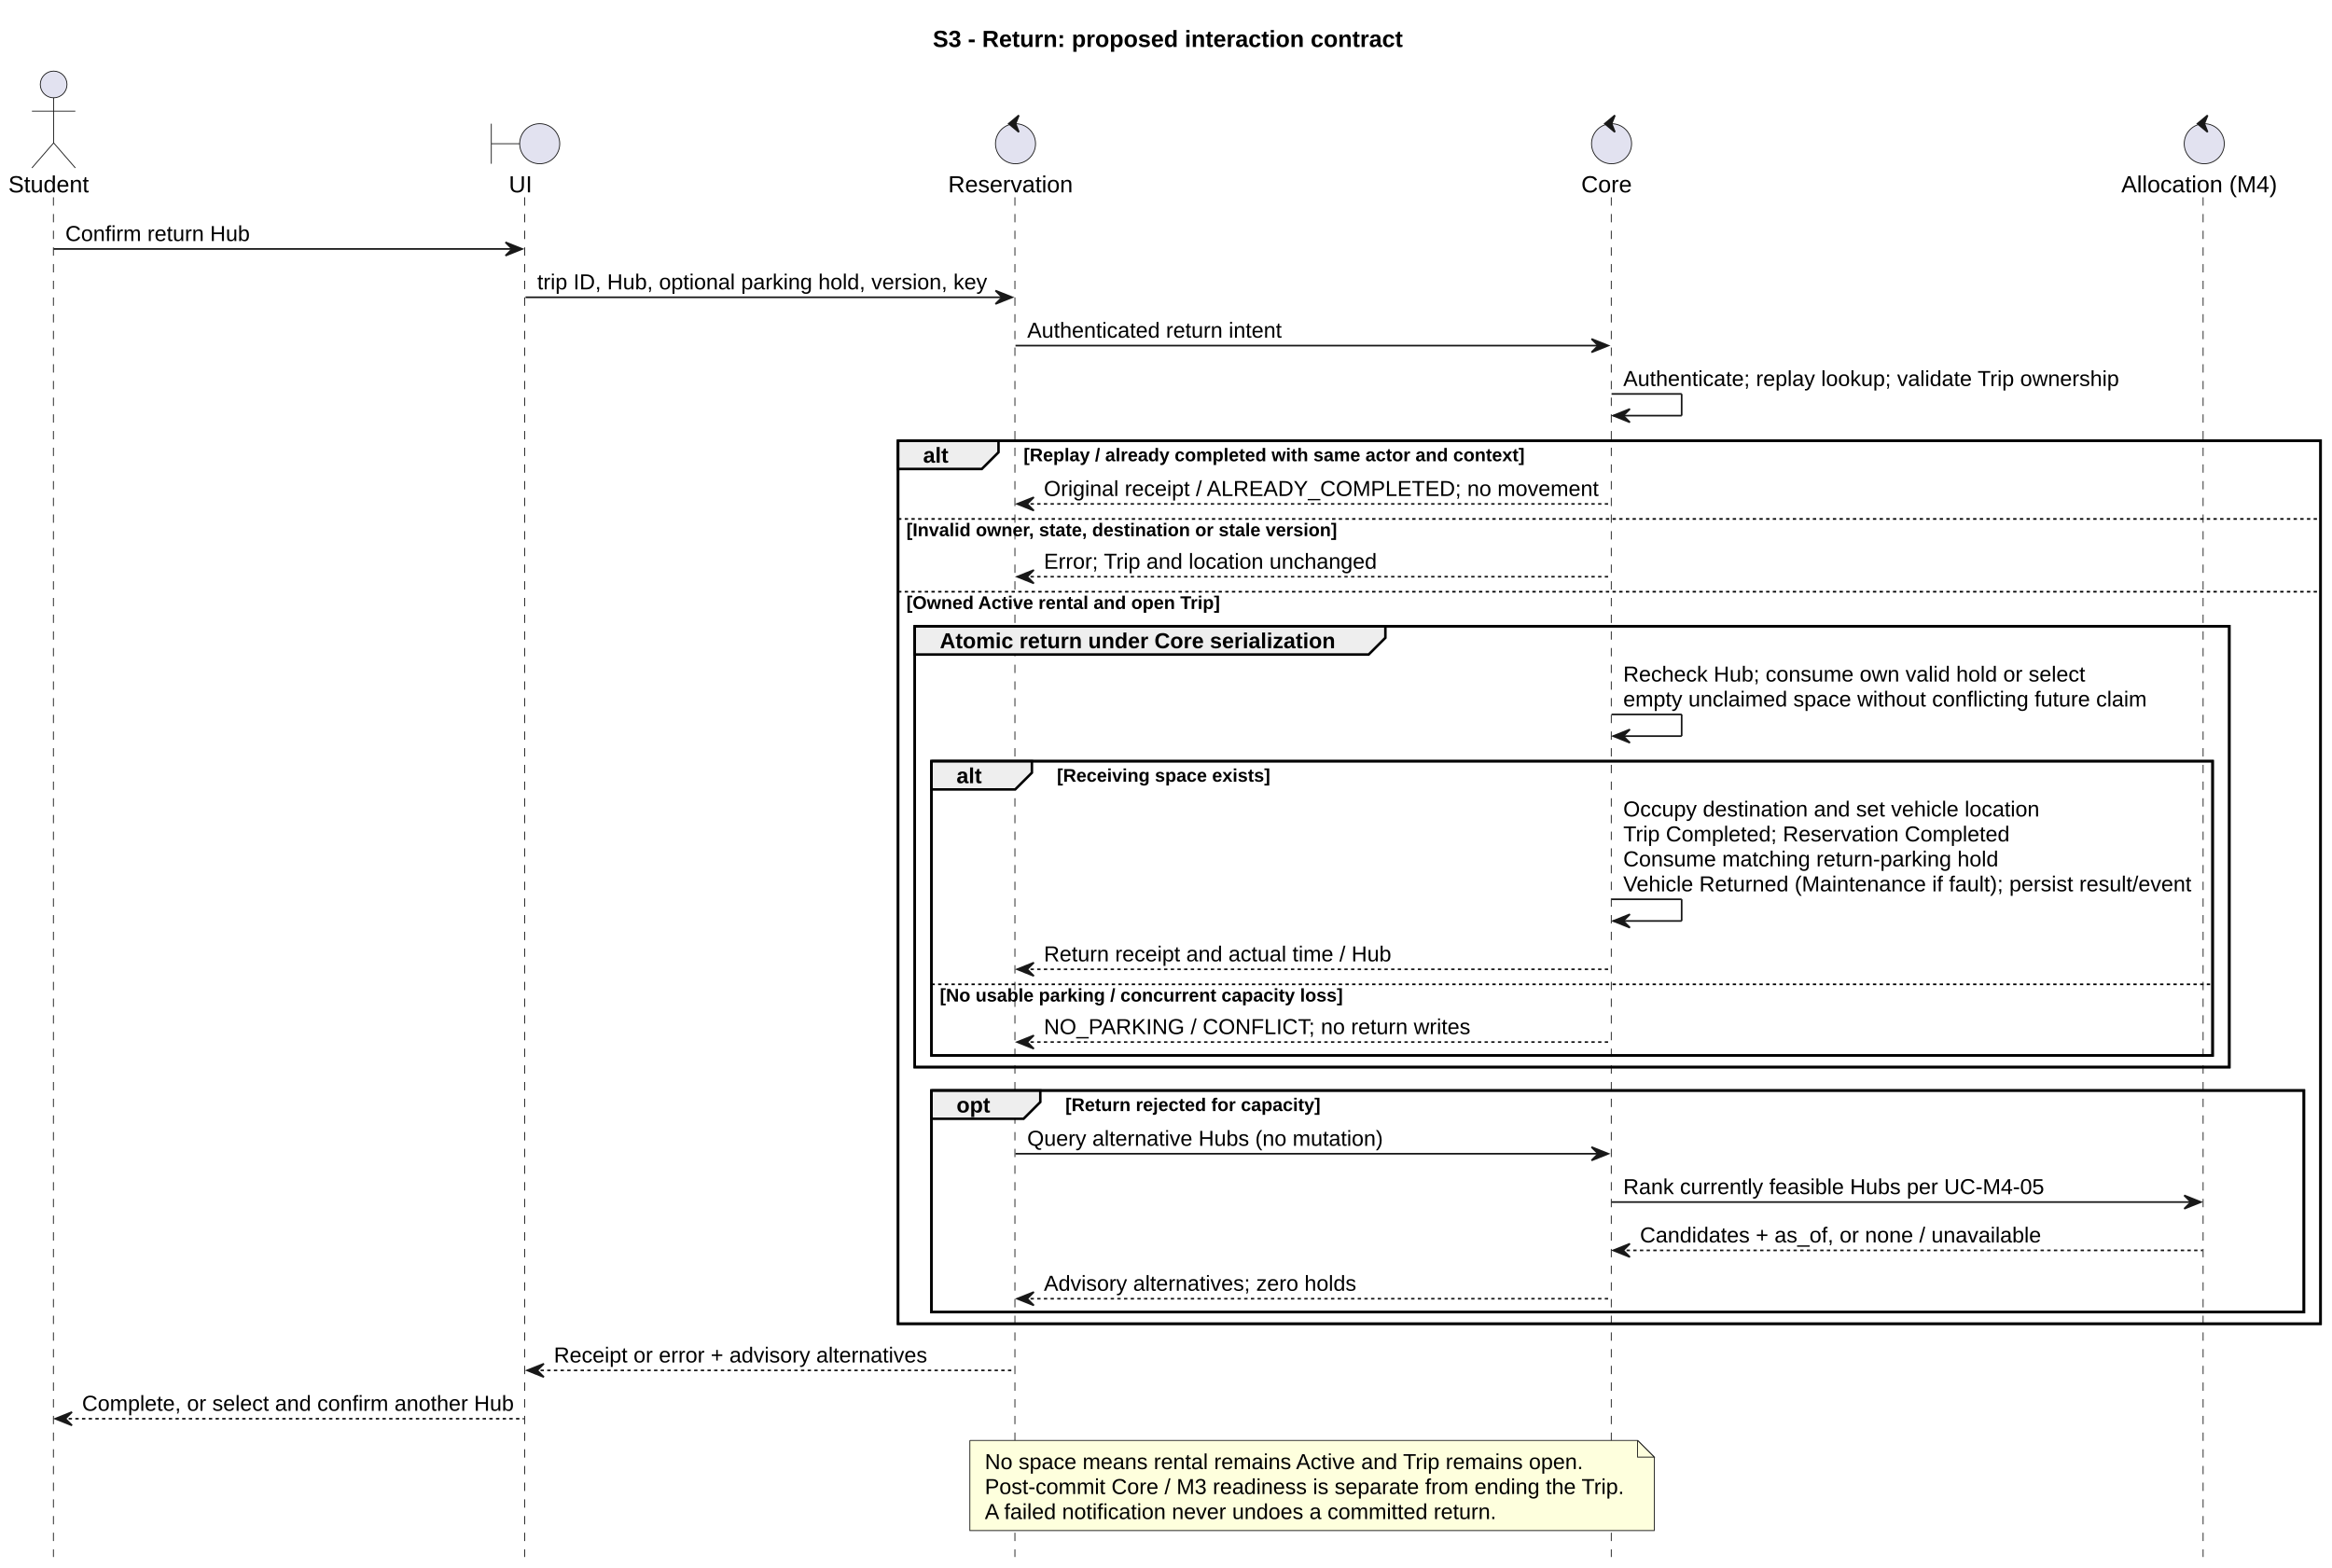
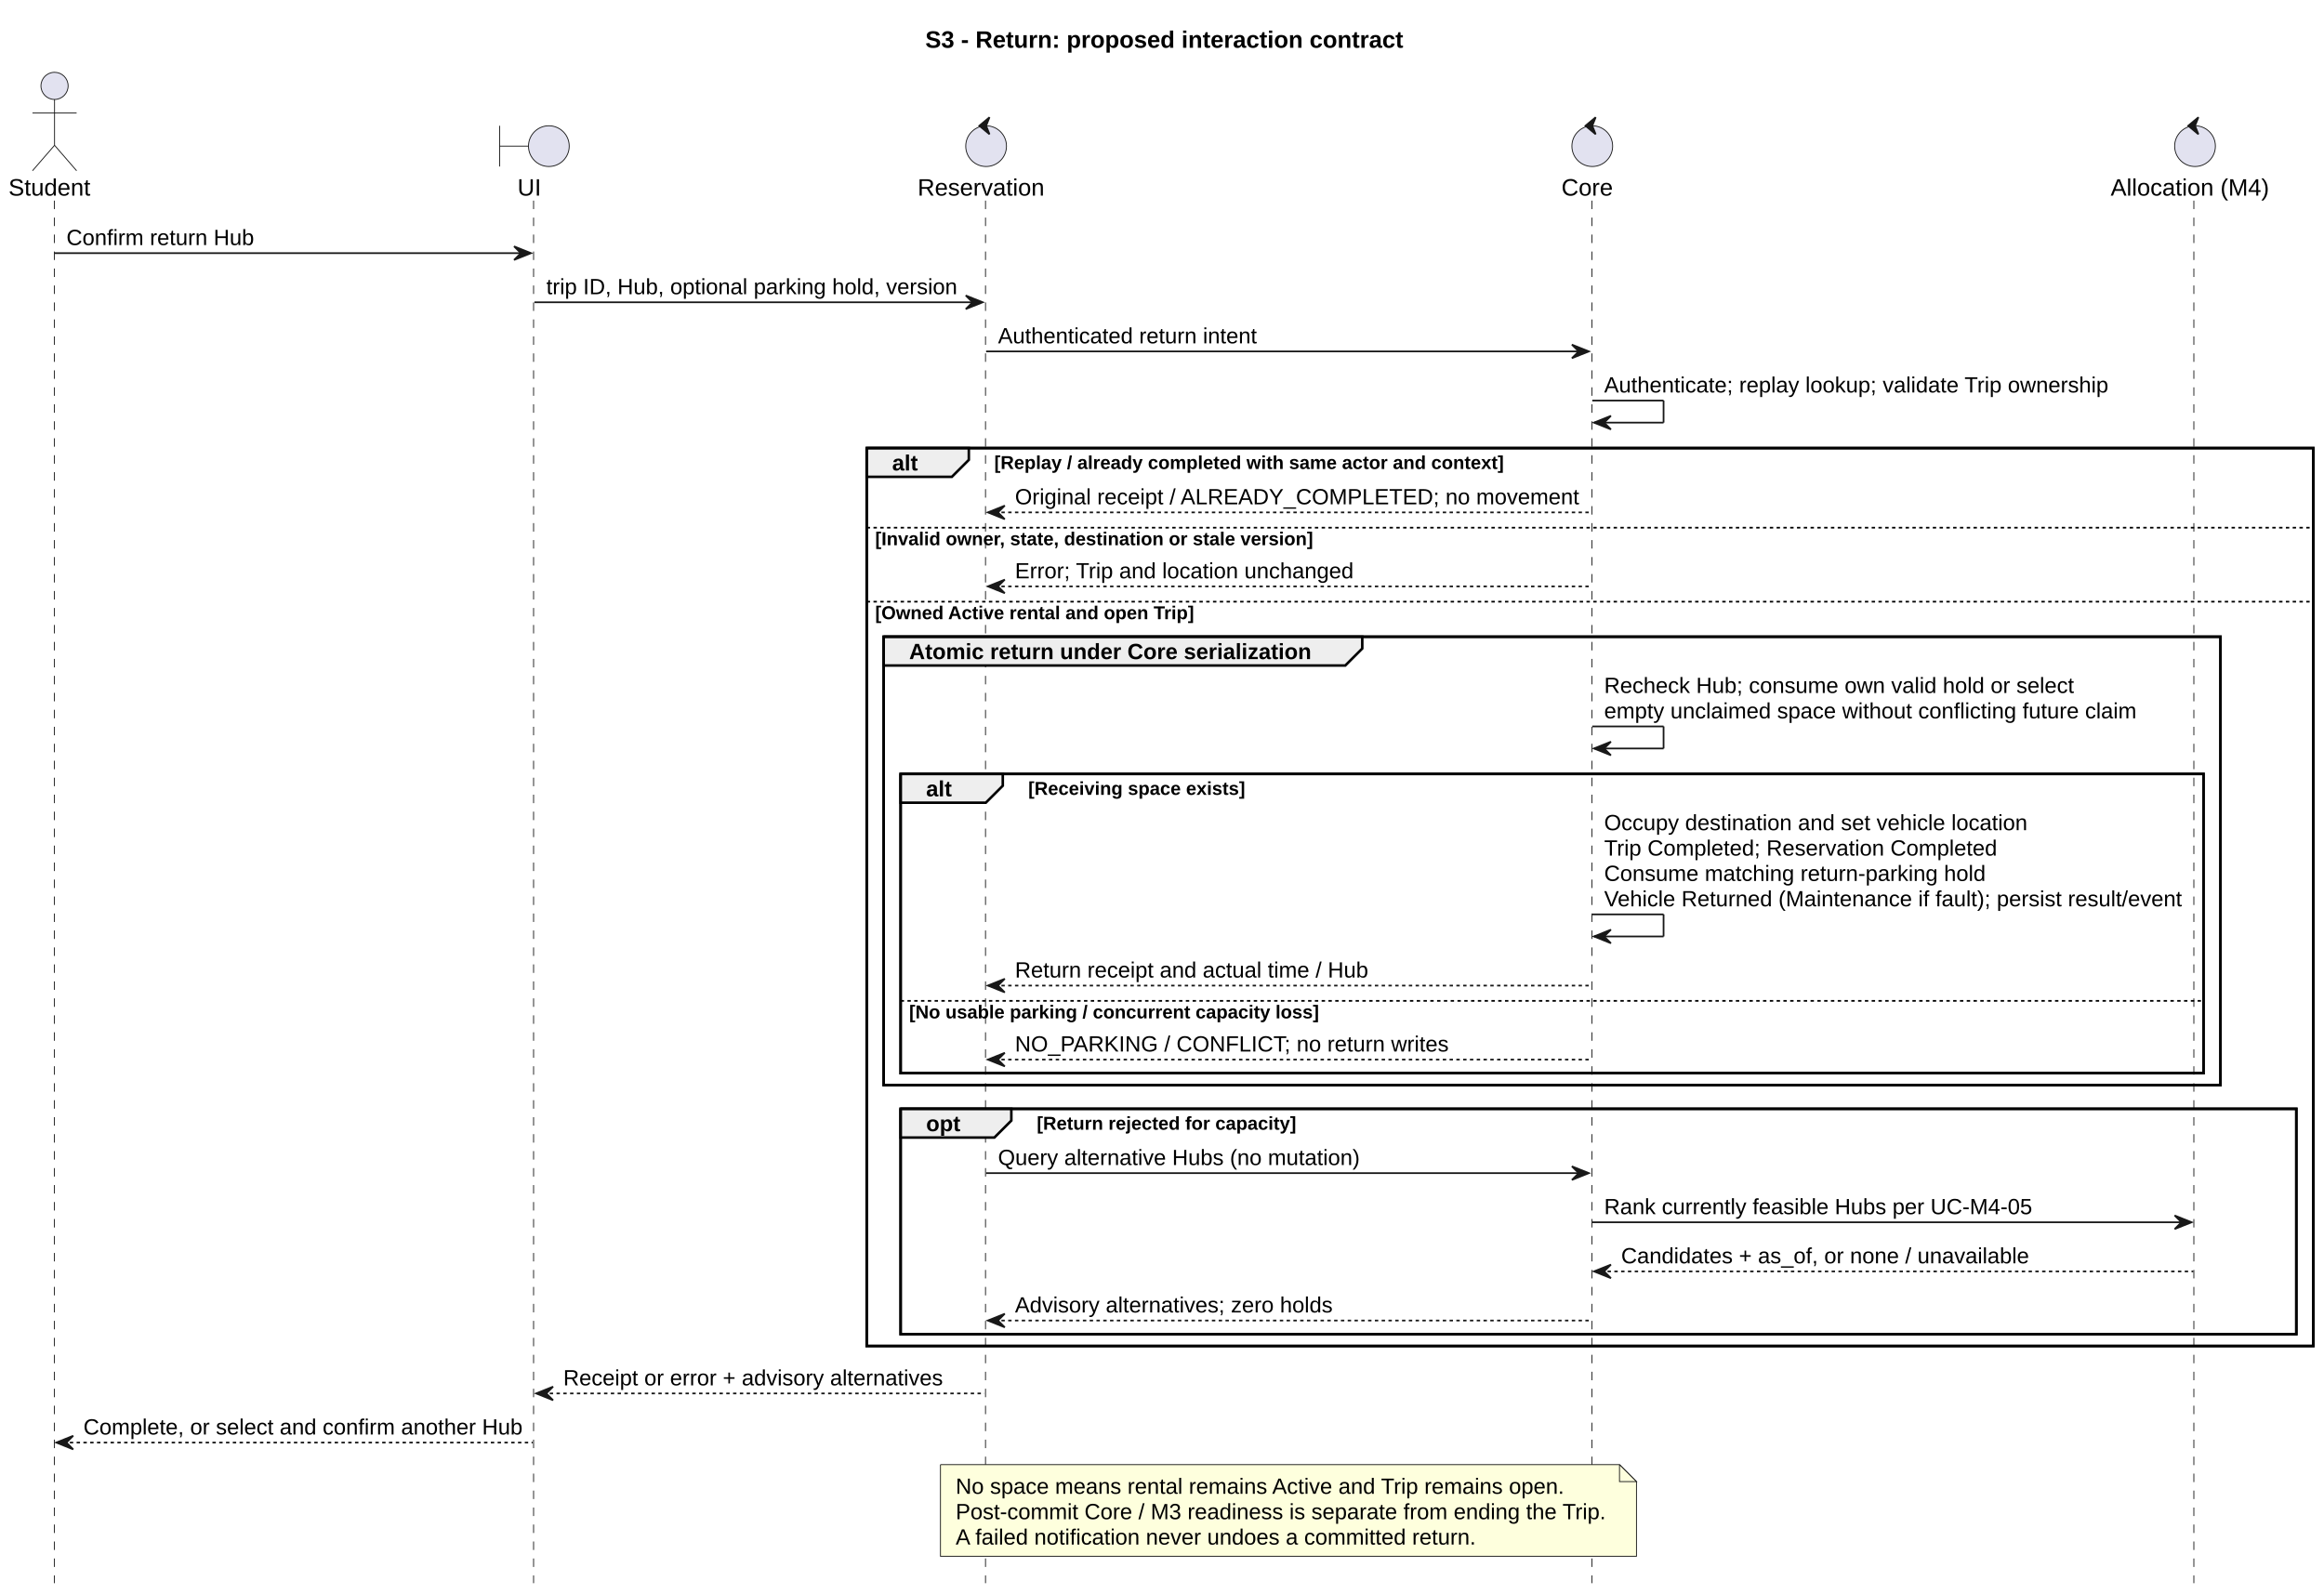
- <svg xmlns="http://www.w3.org/2000/svg" contentStyleType="text/css" data-diagram-type="SEQUENCE" height="939px" preserveAspectRatio="none" style="width:1397px;height:939px;background:#FFFFFF;" version="1.1" viewBox="0 0 1397 939" width="1397px" zoomAndPan="magnify">
+ <svg xmlns="http://www.w3.org/2000/svg" contentStyleType="text/css" data-diagram-type="SEQUENCE" height="939px" preserveAspectRatio="none" style="width:1369px;height:939px;background:#FFFFFF;" version="1.1" viewBox="0 0 1369 939" width="1369px" zoomAndPan="magnify">
  <defs />
  <g>
-     <text fill="#000000" font-family="Arial" font-size="14" font-weight="bold" lengthAdjust="spacing" textLength="281.586" x="558.784" y="28.132">S3 - Return: proposed interaction contract</text>
-     <rect fill="none" height="529.024" style="stroke:#000000;stroke-width:1.5;" width="852.162" x="537.993" y="263.992" />
-     <rect fill="none" height="264.136" style="stroke:#000000;stroke-width:1.5;" width="787.479" x="547.993" y="375.136" />
-     <rect fill="none" height="176.29" style="stroke:#000000;stroke-width:1.5;" width="767.479" x="557.993" y="455.982" />
-     <rect fill="none" height="132.744" style="stroke:#000000;stroke-width:1.5;" width="822.162" x="557.993" y="653.273" />
+     <text fill="#000000" font-family="Arial" font-size="14" font-weight="bold" lengthAdjust="spacing" textLength="281.586" x="545.058" y="28.132">S3 - Return: proposed interaction contract</text>
+     <rect fill="none" height="529.024" style="stroke:#000000;stroke-width:1.5;" width="852.162" x="510.54" y="263.992" />
+     <rect fill="none" height="264.136" style="stroke:#000000;stroke-width:1.5;" width="787.479" x="520.54" y="375.136" />
+     <rect fill="none" height="176.29" style="stroke:#000000;stroke-width:1.5;" width="767.479" x="530.54" y="455.982" />
+     <rect fill="none" height="132.744" style="stroke:#000000;stroke-width:1.5;" width="822.162" x="530.54" y="653.273" />
    <g class="participant-lifeline" data-entity-uid="part1" data-qualified-name="Student" id="part1-lifeline">
      <g>
        <rect fill="#000000" fill-opacity="0" height="814.562" width="8" x="28.131" y="118.197" />
        <line style="stroke:#181818;stroke-width:0.5;stroke-dasharray:5,5;" x1="32" x2="32" y1="118.197" y2="932.76" />
      </g>
    </g>
    <g class="participant-lifeline" data-entity-uid="part2" data-qualified-name="UI" id="part2-lifeline">
      <g>
        <rect fill="#000000" fill-opacity="0" height="814.562" width="8" x="310.817" y="118.197" />
        <line style="stroke:#181818;stroke-width:0.5;stroke-dasharray:5,5;" x1="314.317" x2="314.317" y1="118.197" y2="932.76" />
      </g>
    </g>
    <g class="participant-lifeline" data-entity-uid="part3" data-qualified-name="Reservation" id="part3-lifeline">
      <g>
-         <rect fill="#000000" fill-opacity="0" height="814.562" width="8" x="604.345" y="118.197" />
-         <line style="stroke:#181818;stroke-width:0.5;stroke-dasharray:5,5;" x1="607.993" x2="607.993" y1="118.197" y2="932.76" />
+         <rect fill="#000000" fill-opacity="0" height="814.562" width="8" x="576.891" y="118.197" />
+         <line style="stroke:#181818;stroke-width:0.5;stroke-dasharray:5,5;" x1="580.54" x2="580.54" y1="118.197" y2="932.76" />
      </g>
    </g>
    <g class="participant-lifeline" data-entity-uid="part4" data-qualified-name="Core" id="part4-lifeline">
      <g>
-         <rect fill="#000000" fill-opacity="0" height="814.562" width="8" x="961.413" y="118.197" />
-         <line style="stroke:#181818;stroke-width:0.5;stroke-dasharray:5,5;" x1="965.24" x2="965.24" y1="118.197" y2="932.76" />
+         <rect fill="#000000" fill-opacity="0" height="814.562" width="8" x="933.959" y="118.197" />
+         <line style="stroke:#181818;stroke-width:0.5;stroke-dasharray:5,5;" x1="937.787" x2="937.787" y1="118.197" y2="932.76" />
      </g>
    </g>
    <g class="participant-lifeline" data-entity-uid="part5" data-qualified-name="Allocation" id="part5-lifeline">
      <g>
-         <rect fill="#000000" fill-opacity="0" height="814.562" width="8" x="1316.472" y="118.197" />
-         <line style="stroke:#181818;stroke-width:0.5;stroke-dasharray:5,5;" x1="1319.79" x2="1319.79" y1="118.197" y2="932.76" />
+         <rect fill="#000000" fill-opacity="0" height="814.562" width="8" x="1289.019" y="118.197" />
+         <line style="stroke:#181818;stroke-width:0.5;stroke-dasharray:5,5;" x1="1292.336" x2="1292.336" y1="118.197" y2="932.76" />
      </g>
    </g>
    <g class="participant participant-head" data-entity-uid="part1" data-qualified-name="Student" id="part1-head">
      <text fill="#000000" font-family="Arial" font-size="14" lengthAdjust="spacing" textLength="48.262" x="5" y="115.231">Student</text>
      <ellipse cx="32.131" cy="50.599" fill="#E2E2F0" rx="8" ry="8" style="stroke:#181818;stroke-width:0.5;" />
      <path d="M32.131,58.599 L32.131,85.599 M19.131,66.599 L45.131,66.599 M32.131,85.599 L19.131,100.599 M32.131,85.599 L45.131,100.599" fill="none" style="stroke:#181818;stroke-width:0.5;" />
    </g>
    <g class="participant participant-head" data-entity-uid="part2" data-qualified-name="UI" id="part2-head">
      <text fill="#000000" font-family="Arial" font-size="14" lengthAdjust="spacing" textLength="14" x="304.817" y="115.231">UI</text>
      <path d="M294.317,74.099 L294.317,98.099 M294.317,86.099 L311.317,86.099" fill="none" style="stroke:#181818;stroke-width:0.5;" />
      <ellipse cx="323.317" cy="86.099" fill="#E2E2F0" rx="12" ry="12" style="stroke:#181818;stroke-width:0.5;" />
    </g>
    <g class="participant participant-head" data-entity-uid="part3" data-qualified-name="Reservation" id="part3-head">
-       <text fill="#000000" font-family="Arial" font-size="14" lengthAdjust="spacing" textLength="74.703" x="567.993" y="115.231">Reservation</text>
-       <ellipse cx="608.345" cy="86.099" fill="#E2E2F0" rx="12" ry="12" style="stroke:#181818;stroke-width:0.5;" />
-       <polygon fill="#181818" points="604.345,74.099,610.345,69.099,608.345,74.099,610.345,79.099,604.345,74.099" style="stroke:#181818;stroke-width:1;" />
+       <text fill="#000000" font-family="Arial" font-size="14" lengthAdjust="spacing" textLength="74.703" x="540.54" y="115.231">Reservation</text>
+       <ellipse cx="580.891" cy="86.099" fill="#E2E2F0" rx="12" ry="12" style="stroke:#181818;stroke-width:0.5;" />
+       <polygon fill="#181818" points="576.891,74.099,582.891,69.099,580.891,74.099,582.891,79.099,576.891,74.099" style="stroke:#181818;stroke-width:1;" />
    </g>
    <g class="participant participant-head" data-entity-uid="part4" data-qualified-name="Core" id="part4-head">
-       <text fill="#000000" font-family="Arial" font-size="14" lengthAdjust="spacing" textLength="30.345" x="947.24" y="115.231">Core</text>
-       <ellipse cx="965.413" cy="86.099" fill="#E2E2F0" rx="12" ry="12" style="stroke:#181818;stroke-width:0.5;" />
-       <polygon fill="#181818" points="961.413,74.099,967.413,69.099,965.413,74.099,967.413,79.099,961.413,74.099" style="stroke:#181818;stroke-width:1;" />
+       <text fill="#000000" font-family="Arial" font-size="14" lengthAdjust="spacing" textLength="30.345" x="919.787" y="115.231">Core</text>
+       <ellipse cx="937.959" cy="86.099" fill="#E2E2F0" rx="12" ry="12" style="stroke:#181818;stroke-width:0.5;" />
+       <polygon fill="#181818" points="933.959,74.099,939.959,69.099,937.959,74.099,939.959,79.099,933.959,74.099" style="stroke:#181818;stroke-width:1;" />
    </g>
    <g class="participant participant-head" data-entity-uid="part5" data-qualified-name="Allocation" id="part5-head">
-       <text fill="#000000" font-family="Arial" font-size="14" lengthAdjust="spacing" textLength="93.365" x="1270.79" y="115.231">Allocation (M4)</text>
-       <ellipse cx="1320.472" cy="86.099" fill="#E2E2F0" rx="12" ry="12" style="stroke:#181818;stroke-width:0.5;" />
-       <polygon fill="#181818" points="1316.472,74.099,1322.472,69.099,1320.472,74.099,1322.472,79.099,1316.472,74.099" style="stroke:#181818;stroke-width:1;" />
+       <text fill="#000000" font-family="Arial" font-size="14" lengthAdjust="spacing" textLength="93.365" x="1243.336" y="115.231">Allocation (M4)</text>
+       <ellipse cx="1293.019" cy="86.099" fill="#E2E2F0" rx="12" ry="12" style="stroke:#181818;stroke-width:0.5;" />
+       <polygon fill="#181818" points="1289.019,74.099,1295.019,69.099,1293.019,74.099,1295.019,79.099,1289.019,74.099" style="stroke:#181818;stroke-width:1;" />
    </g>
    <g class="message" data-entity-1="part1" data-entity-2="part2" id="msg1">
      <polygon fill="#181818" points="302.817,145.146,312.817,149.146,302.817,153.146,306.817,149.146" style="stroke:#181818;stroke-width:1;" />
      <line style="stroke:#181818;stroke-width:1;" x1="32.131" x2="308.817" y1="149.146" y2="149.146" />
      <text fill="#000000" font-family="Arial" font-size="13" lengthAdjust="spacing" textLength="110.538" x="39.131" y="144.391">Confirm return Hub</text>
    </g>
    <g class="message" data-entity-1="part2" data-entity-2="part3" id="msg2">
-       <polygon fill="#181818" points="596.345,174.095,606.345,178.095,596.345,182.095,600.345,178.095" style="stroke:#181818;stroke-width:1;" />
-       <line style="stroke:#181818;stroke-width:1;" x1="314.817" x2="602.345" y1="178.095" y2="178.095" />
-       <text fill="#000000" font-family="Arial" font-size="13" lengthAdjust="spacing" textLength="269.528" x="321.817" y="173.34">trip ID, Hub, optional parking hold, version, key</text>
+       <polygon fill="#181818" points="568.891,174.095,578.891,178.095,568.891,182.095,572.891,178.095" style="stroke:#181818;stroke-width:1;" />
+       <line style="stroke:#181818;stroke-width:1;" x1="314.817" x2="574.891" y1="178.095" y2="178.095" />
+       <text fill="#000000" font-family="Arial" font-size="13" lengthAdjust="spacing" textLength="242.074" x="321.817" y="173.34">trip ID, Hub, optional parking hold, version</text>
    </g>
    <g class="message" data-entity-1="part3" data-entity-2="part4" id="msg3">
-       <polygon fill="#181818" points="953.413,203.043,963.413,207.043,953.413,211.043,957.413,207.043" style="stroke:#181818;stroke-width:1;" />
-       <line style="stroke:#181818;stroke-width:1;" x1="608.345" x2="959.413" y1="207.043" y2="207.043" />
-       <text fill="#000000" font-family="Arial" font-size="13" lengthAdjust="spacing" textLength="152.49" x="615.345" y="202.289">Authenticated return intent</text>
+       <polygon fill="#181818" points="925.959,203.043,935.959,207.043,925.959,211.043,929.959,207.043" style="stroke:#181818;stroke-width:1;" />
+       <line style="stroke:#181818;stroke-width:1;" x1="580.891" x2="931.959" y1="207.043" y2="207.043" />
+       <text fill="#000000" font-family="Arial" font-size="13" lengthAdjust="spacing" textLength="152.49" x="587.891" y="202.289">Authenticated return intent</text>
    </g>
    <g class="message" data-entity-1="part4" data-entity-2="part4" id="msg4">
-       <line style="stroke:#181818;stroke-width:1;" x1="965.413" x2="1007.413" y1="235.992" y2="235.992" />
-       <line style="stroke:#181818;stroke-width:1;" x1="1007.413" x2="1007.413" y1="235.992" y2="248.992" />
-       <line style="stroke:#181818;stroke-width:1;" x1="966.413" x2="1007.413" y1="248.992" y2="248.992" />
-       <polygon fill="#181818" points="976.413,244.992,966.413,248.992,976.413,252.992,972.413,248.992" style="stroke:#181818;stroke-width:1;" />
-       <text fill="#000000" font-family="Arial" font-size="13" lengthAdjust="spacing" textLength="297.724" x="972.413" y="231.237">Authenticate; replay lookup; validate Trip ownership</text>
+       <line style="stroke:#181818;stroke-width:1;" x1="937.959" x2="979.959" y1="235.992" y2="235.992" />
+       <line style="stroke:#181818;stroke-width:1;" x1="979.959" x2="979.959" y1="235.992" y2="248.992" />
+       <line style="stroke:#181818;stroke-width:1;" x1="938.959" x2="979.959" y1="248.992" y2="248.992" />
+       <polygon fill="#181818" points="948.959,244.992,938.959,248.992,948.959,252.992,944.959,248.992" style="stroke:#181818;stroke-width:1;" />
+       <text fill="#000000" font-family="Arial" font-size="13" lengthAdjust="spacing" textLength="297.724" x="944.959" y="231.237">Authenticate; replay lookup; validate Trip ownership</text>
    </g>
-     <path d="M537.993,263.992 L598.164,263.992 L598.164,270.941 L588.164,280.941 L537.993,280.941 L537.993,263.992" fill="#EEEEEE" style="stroke:#000000;stroke-width:1.5;" />
-     <rect fill="none" height="529.024" style="stroke:#000000;stroke-width:1.5;" width="852.162" x="537.993" y="263.992" />
-     <text fill="#000000" font-family="Arial" font-size="13" font-weight="bold" lengthAdjust="spacing" textLength="15.171" x="552.993" y="277.186">alt</text>
-     <text fill="#000000" font-family="Arial" font-size="11" font-weight="bold" lengthAdjust="spacing" textLength="300.142" x="613.164" y="276.31">[Replay / already completed with same actor and context]</text>
+     <path d="M510.54,263.992 L570.71,263.992 L570.71,270.941 L560.71,280.941 L510.54,280.941 L510.54,263.992" fill="#EEEEEE" style="stroke:#000000;stroke-width:1.5;" />
+     <rect fill="none" height="529.024" style="stroke:#000000;stroke-width:1.5;" width="852.162" x="510.54" y="263.992" />
+     <text fill="#000000" font-family="Arial" font-size="13" font-weight="bold" lengthAdjust="spacing" textLength="15.171" x="525.54" y="277.186">alt</text>
+     <text fill="#000000" font-family="Arial" font-size="11" font-weight="bold" lengthAdjust="spacing" textLength="300.142" x="585.71" y="276.31">[Replay / already completed with same actor and context]</text>
    <g class="message" data-entity-1="part4" data-entity-2="part3" id="msg5">
-       <polygon fill="#181818" points="619.345,297.89,609.345,301.89,619.345,305.89,615.345,301.89" style="stroke:#181818;stroke-width:1;" />
-       <line style="stroke:#181818;stroke-width:1;stroke-dasharray:2,2;" x1="613.345" x2="964.413" y1="301.89" y2="301.89" />
-       <text fill="#000000" font-family="Arial" font-size="13" lengthAdjust="spacing" textLength="333.068" x="625.345" y="297.135">Original receipt / ALREADY_COMPLETED; no movement</text>
+       <polygon fill="#181818" points="591.891,297.89,581.891,301.89,591.891,305.89,587.891,301.89" style="stroke:#181818;stroke-width:1;" />
+       <line style="stroke:#181818;stroke-width:1;stroke-dasharray:2,2;" x1="585.891" x2="936.959" y1="301.89" y2="301.89" />
+       <text fill="#000000" font-family="Arial" font-size="13" lengthAdjust="spacing" textLength="333.068" x="597.891" y="297.135">Original receipt / ALREADY_COMPLETED; no movement</text>
    </g>
-     <line style="stroke:#000000;stroke-width:1;stroke-dasharray:2,2;" x1="537.993" x2="1390.155" y1="310.89" y2="310.89" />
-     <text fill="#000000" font-family="Arial" font-size="11" font-weight="bold" lengthAdjust="spacing" textLength="258.559" x="542.993" y="321.207">[Invalid owner, state, destination or stale version]</text>
+     <line style="stroke:#000000;stroke-width:1;stroke-dasharray:2,2;" x1="510.54" x2="1362.701" y1="310.89" y2="310.89" />
+     <text fill="#000000" font-family="Arial" font-size="11" font-weight="bold" lengthAdjust="spacing" textLength="258.559" x="515.54" y="321.207">[Invalid owner, state, destination or stale version]</text>
    <g class="message" data-entity-1="part4" data-entity-2="part3" id="msg6">
-       <polygon fill="#181818" points="619.345,341.487,609.345,345.487,619.345,349.487,615.345,345.487" style="stroke:#181818;stroke-width:1;" />
-       <line style="stroke:#181818;stroke-width:1;stroke-dasharray:2,2;" x1="613.345" x2="964.413" y1="345.487" y2="345.487" />
-       <text fill="#000000" font-family="Arial" font-size="13" lengthAdjust="spacing" textLength="200.173" x="625.345" y="340.732">Error; Trip and location unchanged</text>
+       <polygon fill="#181818" points="591.891,341.487,581.891,345.487,591.891,349.487,587.891,345.487" style="stroke:#181818;stroke-width:1;" />
+       <line style="stroke:#181818;stroke-width:1;stroke-dasharray:2,2;" x1="585.891" x2="936.959" y1="345.487" y2="345.487" />
+       <text fill="#000000" font-family="Arial" font-size="13" lengthAdjust="spacing" textLength="200.173" x="597.891" y="340.732">Error; Trip and location unchanged</text>
    </g>
-     <line style="stroke:#000000;stroke-width:1;stroke-dasharray:2,2;" x1="537.993" x2="1390.155" y1="354.487" y2="354.487" />
-     <text fill="#000000" font-family="Arial" font-size="11" font-weight="bold" lengthAdjust="spacing" textLength="188.853" x="542.993" y="364.805">[Owned Active rental and open Trip]</text>
-     <path d="M547.993,375.136 L829.926,375.136 L829.926,382.085 L819.926,392.085 L547.993,392.085 L547.993,375.136" fill="#EEEEEE" style="stroke:#000000;stroke-width:1.5;" />
-     <rect fill="none" height="264.136" style="stroke:#000000;stroke-width:1.5;" width="787.479" x="547.993" y="375.136" />
-     <text fill="#000000" font-family="Arial" font-size="13" font-weight="bold" lengthAdjust="spacing" textLength="236.933" x="562.993" y="388.33">Atomic return under Core serialization</text>
+     <line style="stroke:#000000;stroke-width:1;stroke-dasharray:2,2;" x1="510.54" x2="1362.701" y1="354.487" y2="354.487" />
+     <text fill="#000000" font-family="Arial" font-size="11" font-weight="bold" lengthAdjust="spacing" textLength="188.853" x="515.54" y="364.805">[Owned Active rental and open Trip]</text>
+     <path d="M520.54,375.136 L802.472,375.136 L802.472,382.085 L792.472,392.085 L520.54,392.085 L520.54,375.136" fill="#EEEEEE" style="stroke:#000000;stroke-width:1.5;" />
+     <rect fill="none" height="264.136" style="stroke:#000000;stroke-width:1.5;" width="787.479" x="520.54" y="375.136" />
+     <text fill="#000000" font-family="Arial" font-size="13" font-weight="bold" lengthAdjust="spacing" textLength="236.933" x="535.54" y="388.33">Atomic return under Core serialization</text>
    <g class="message" data-entity-1="part4" data-entity-2="part4" id="msg7">
-       <line style="stroke:#181818;stroke-width:1;" x1="965.413" x2="1007.413" y1="427.982" y2="427.982" />
-       <line style="stroke:#181818;stroke-width:1;" x1="1007.413" x2="1007.413" y1="427.982" y2="440.982" />
-       <line style="stroke:#181818;stroke-width:1;" x1="966.413" x2="1007.413" y1="440.982" y2="440.982" />
-       <polygon fill="#181818" points="976.413,436.982,966.413,440.982,976.413,444.982,972.413,440.982" style="stroke:#181818;stroke-width:1;" />
-       <text fill="#000000" font-family="Arial" font-size="13" lengthAdjust="spacing" textLength="276.752" x="972.413" y="408.279">Recheck Hub; consume own valid hold or select</text>
-       <text fill="#000000" font-family="Arial" font-size="13" lengthAdjust="spacing" textLength="313.593" x="972.413" y="423.228">empty unclaimed space without conflicting future claim</text>
+       <line style="stroke:#181818;stroke-width:1;" x1="937.959" x2="979.959" y1="427.982" y2="427.982" />
+       <line style="stroke:#181818;stroke-width:1;" x1="979.959" x2="979.959" y1="427.982" y2="440.982" />
+       <line style="stroke:#181818;stroke-width:1;" x1="938.959" x2="979.959" y1="440.982" y2="440.982" />
+       <polygon fill="#181818" points="948.959,436.982,938.959,440.982,948.959,444.982,944.959,440.982" style="stroke:#181818;stroke-width:1;" />
+       <text fill="#000000" font-family="Arial" font-size="13" lengthAdjust="spacing" textLength="276.752" x="944.959" y="408.279">Recheck Hub; consume own valid hold or select</text>
+       <text fill="#000000" font-family="Arial" font-size="13" lengthAdjust="spacing" textLength="313.593" x="944.959" y="423.228">empty unclaimed space without conflicting future claim</text>
    </g>
-     <path d="M557.993,455.982 L618.164,455.982 L618.164,462.931 L608.164,472.931 L557.993,472.931 L557.993,455.982" fill="#EEEEEE" style="stroke:#000000;stroke-width:1.5;" />
-     <rect fill="none" height="176.29" style="stroke:#000000;stroke-width:1.5;" width="767.479" x="557.993" y="455.982" />
-     <text fill="#000000" font-family="Arial" font-size="13" font-weight="bold" lengthAdjust="spacing" textLength="15.171" x="572.993" y="469.176">alt</text>
-     <text fill="#000000" font-family="Arial" font-size="11" font-weight="bold" lengthAdjust="spacing" textLength="127.784" x="633.164" y="468.3">[Receiving space exists]</text>
+     <path d="M530.54,455.982 L590.71,455.982 L590.71,462.931 L580.71,472.931 L530.54,472.931 L530.54,455.982" fill="#EEEEEE" style="stroke:#000000;stroke-width:1.5;" />
+     <rect fill="none" height="176.29" style="stroke:#000000;stroke-width:1.5;" width="767.479" x="530.54" y="455.982" />
+     <text fill="#000000" font-family="Arial" font-size="13" font-weight="bold" lengthAdjust="spacing" textLength="15.171" x="545.54" y="469.176">alt</text>
+     <text fill="#000000" font-family="Arial" font-size="11" font-weight="bold" lengthAdjust="spacing" textLength="127.784" x="605.71" y="468.3">[Receiving space exists]</text>
    <g class="message" data-entity-1="part4" data-entity-2="part4" id="msg8">
-       <line style="stroke:#181818;stroke-width:1;" x1="965.413" x2="1007.413" y1="538.726" y2="538.726" />
-       <line style="stroke:#181818;stroke-width:1;" x1="1007.413" x2="1007.413" y1="538.726" y2="551.726" />
-       <line style="stroke:#181818;stroke-width:1;" x1="966.413" x2="1007.413" y1="551.726" y2="551.726" />
-       <polygon fill="#181818" points="976.413,547.726,966.413,551.726,976.413,555.726,972.413,551.726" style="stroke:#181818;stroke-width:1;" />
-       <text fill="#000000" font-family="Arial" font-size="13" lengthAdjust="spacing" textLength="249.317" x="972.413" y="489.125">Occupy destination and set vehicle location</text>
-       <text fill="#000000" font-family="Arial" font-size="13" lengthAdjust="spacing" textLength="231.937" x="972.413" y="504.074">Trip Completed; Reservation Completed</text>
-       <text fill="#000000" font-family="Arial" font-size="13" lengthAdjust="spacing" textLength="224.726" x="972.413" y="519.023">Consume matching return-parking hold</text>
-       <text fill="#000000" font-family="Arial" font-size="13" lengthAdjust="spacing" textLength="341.06" x="972.413" y="533.971">Vehicle Returned (Maintenance if fault); persist result/event</text>
+       <line style="stroke:#181818;stroke-width:1;" x1="937.959" x2="979.959" y1="538.726" y2="538.726" />
+       <line style="stroke:#181818;stroke-width:1;" x1="979.959" x2="979.959" y1="538.726" y2="551.726" />
+       <line style="stroke:#181818;stroke-width:1;" x1="938.959" x2="979.959" y1="551.726" y2="551.726" />
+       <polygon fill="#181818" points="948.959,547.726,938.959,551.726,948.959,555.726,944.959,551.726" style="stroke:#181818;stroke-width:1;" />
+       <text fill="#000000" font-family="Arial" font-size="13" lengthAdjust="spacing" textLength="249.317" x="944.959" y="489.125">Occupy destination and set vehicle location</text>
+       <text fill="#000000" font-family="Arial" font-size="13" lengthAdjust="spacing" textLength="231.937" x="944.959" y="504.074">Trip Completed; Reservation Completed</text>
+       <text fill="#000000" font-family="Arial" font-size="13" lengthAdjust="spacing" textLength="224.726" x="944.959" y="519.023">Consume matching return-parking hold</text>
+       <text fill="#000000" font-family="Arial" font-size="13" lengthAdjust="spacing" textLength="341.06" x="944.959" y="533.971">Vehicle Returned (Maintenance if fault); persist result/event</text>
    </g>
    <g class="message" data-entity-1="part4" data-entity-2="part3" id="msg9">
-       <polygon fill="#181818" points="619.345,576.675,609.345,580.675,619.345,584.675,615.345,580.675" style="stroke:#181818;stroke-width:1;" />
-       <line style="stroke:#181818;stroke-width:1;stroke-dasharray:2,2;" x1="613.345" x2="964.413" y1="580.675" y2="580.675" />
-       <text fill="#000000" font-family="Arial" font-size="13" lengthAdjust="spacing" textLength="208.108" x="625.345" y="575.92">Return receipt and actual time / Hub</text>
+       <polygon fill="#181818" points="591.891,576.675,581.891,580.675,591.891,584.675,587.891,580.675" style="stroke:#181818;stroke-width:1;" />
+       <line style="stroke:#181818;stroke-width:1;stroke-dasharray:2,2;" x1="585.891" x2="936.959" y1="580.675" y2="580.675" />
+       <text fill="#000000" font-family="Arial" font-size="13" lengthAdjust="spacing" textLength="208.108" x="597.891" y="575.92">Return receipt and actual time / Hub</text>
    </g>
-     <line style="stroke:#000000;stroke-width:1;stroke-dasharray:2,2;" x1="557.993" x2="1325.472" y1="589.675" y2="589.675" />
-     <text fill="#000000" font-family="Arial" font-size="11" font-weight="bold" lengthAdjust="spacing" textLength="241.452" x="562.993" y="599.993">[No usable parking / concurrent capacity loss]</text>
+     <line style="stroke:#000000;stroke-width:1;stroke-dasharray:2,2;" x1="530.54" x2="1298.019" y1="589.675" y2="589.675" />
+     <text fill="#000000" font-family="Arial" font-size="11" font-weight="bold" lengthAdjust="spacing" textLength="241.452" x="535.54" y="599.993">[No usable parking / concurrent capacity loss]</text>
    <g class="message" data-entity-1="part4" data-entity-2="part3" id="msg10">
-       <polygon fill="#181818" points="619.345,620.273,609.345,624.273,619.345,628.273,615.345,624.273" style="stroke:#181818;stroke-width:1;" />
-       <line style="stroke:#181818;stroke-width:1;stroke-dasharray:2,2;" x1="613.345" x2="964.413" y1="624.273" y2="624.273" />
-       <text fill="#000000" font-family="Arial" font-size="13" lengthAdjust="spacing" textLength="257.893" x="625.345" y="619.518">NO_PARKING / CONFLICT; no return writes</text>
+       <polygon fill="#181818" points="591.891,620.273,581.891,624.273,591.891,628.273,587.891,624.273" style="stroke:#181818;stroke-width:1;" />
+       <line style="stroke:#181818;stroke-width:1;stroke-dasharray:2,2;" x1="585.891" x2="936.959" y1="624.273" y2="624.273" />
+       <text fill="#000000" font-family="Arial" font-size="13" lengthAdjust="spacing" textLength="257.893" x="597.891" y="619.518">NO_PARKING / CONFLICT; no return writes</text>
    </g>
-     <path d="M557.993,653.273 L623.204,653.273 L623.204,660.221 L613.204,670.221 L557.993,670.221 L557.993,653.273" fill="#EEEEEE" style="stroke:#000000;stroke-width:1.5;" />
-     <rect fill="none" height="132.744" style="stroke:#000000;stroke-width:1.5;" width="822.162" x="557.993" y="653.273" />
-     <text fill="#000000" font-family="Arial" font-size="13" font-weight="bold" lengthAdjust="spacing" textLength="20.211" x="572.993" y="666.466">opt</text>
-     <text fill="#000000" font-family="Arial" font-size="11" font-weight="bold" lengthAdjust="spacing" textLength="152.818" x="638.204" y="665.59">[Return rejected for capacity]</text>
+     <path d="M530.54,653.273 L595.75,653.273 L595.75,660.221 L585.75,670.221 L530.54,670.221 L530.54,653.273" fill="#EEEEEE" style="stroke:#000000;stroke-width:1.5;" />
+     <rect fill="none" height="132.744" style="stroke:#000000;stroke-width:1.5;" width="822.162" x="530.54" y="653.273" />
+     <text fill="#000000" font-family="Arial" font-size="13" font-weight="bold" lengthAdjust="spacing" textLength="20.211" x="545.54" y="666.466">opt</text>
+     <text fill="#000000" font-family="Arial" font-size="11" font-weight="bold" lengthAdjust="spacing" textLength="152.818" x="610.75" y="665.59">[Return rejected for capacity]</text>
    <g class="message" data-entity-1="part3" data-entity-2="part4" id="msg11">
-       <polygon fill="#181818" points="953.413,687.17,963.413,691.17,953.413,695.17,957.413,691.17" style="stroke:#181818;stroke-width:1;" />
-       <line style="stroke:#181818;stroke-width:1;" x1="608.345" x2="959.413" y1="691.17" y2="691.17" />
-       <text fill="#000000" font-family="Arial" font-size="13" lengthAdjust="spacing" textLength="213.154" x="615.345" y="686.415">Query alternative Hubs (no mutation)</text>
+       <polygon fill="#181818" points="925.959,687.17,935.959,691.17,925.959,695.17,929.959,691.17" style="stroke:#181818;stroke-width:1;" />
+       <line style="stroke:#181818;stroke-width:1;" x1="580.891" x2="931.959" y1="691.17" y2="691.17" />
+       <text fill="#000000" font-family="Arial" font-size="13" lengthAdjust="spacing" textLength="213.154" x="587.891" y="686.415">Query alternative Hubs (no mutation)</text>
    </g>
    <g class="message" data-entity-1="part4" data-entity-2="part5" id="msg12">
-       <polygon fill="#181818" points="1308.472,716.119,1318.472,720.119,1308.472,724.119,1312.472,720.119" style="stroke:#181818;stroke-width:1;" />
-       <line style="stroke:#181818;stroke-width:1;" x1="965.413" x2="1314.472" y1="720.119" y2="720.119" />
-       <text fill="#000000" font-family="Arial" font-size="13" lengthAdjust="spacing" textLength="252.154" x="972.413" y="715.364">Rank currently feasible Hubs per UC-M4-05</text>
+       <polygon fill="#181818" points="1281.019,716.119,1291.019,720.119,1281.019,724.119,1285.019,720.119" style="stroke:#181818;stroke-width:1;" />
+       <line style="stroke:#181818;stroke-width:1;" x1="937.959" x2="1287.019" y1="720.119" y2="720.119" />
+       <text fill="#000000" font-family="Arial" font-size="13" lengthAdjust="spacing" textLength="252.154" x="944.959" y="715.364">Rank currently feasible Hubs per UC-M4-05</text>
    </g>
    <g class="message" data-entity-1="part5" data-entity-2="part4" id="msg13">
-       <polygon fill="#181818" points="976.413,745.067,966.413,749.067,976.413,753.067,972.413,749.067" style="stroke:#181818;stroke-width:1;" />
-       <line style="stroke:#181818;stroke-width:1;stroke-dasharray:2,2;" x1="970.413" x2="1319.472" y1="749.067" y2="749.067" />
-       <text fill="#000000" font-family="Arial" font-size="13" lengthAdjust="spacing" textLength="240.31" x="982.413" y="744.312">Candidates + as_of, or none / unavailable</text>
+       <polygon fill="#181818" points="948.959,745.067,938.959,749.067,948.959,753.067,944.959,749.067" style="stroke:#181818;stroke-width:1;" />
+       <line style="stroke:#181818;stroke-width:1;stroke-dasharray:2,2;" x1="942.959" x2="1292.019" y1="749.067" y2="749.067" />
+       <text fill="#000000" font-family="Arial" font-size="13" lengthAdjust="spacing" textLength="240.31" x="954.959" y="744.312">Candidates + as_of, or none / unavailable</text>
    </g>
    <g class="message" data-entity-1="part4" data-entity-2="part3" id="msg14">
-       <polygon fill="#181818" points="619.345,774.016,609.345,778.016,619.345,782.016,615.345,778.016" style="stroke:#181818;stroke-width:1;" />
-       <line style="stroke:#181818;stroke-width:1;stroke-dasharray:2,2;" x1="613.345" x2="964.413" y1="778.016" y2="778.016" />
-       <text fill="#000000" font-family="Arial" font-size="13" lengthAdjust="spacing" textLength="187.142" x="625.345" y="773.261">Advisory alternatives; zero holds</text>
+       <polygon fill="#181818" points="591.891,774.016,581.891,778.016,591.891,782.016,587.891,778.016" style="stroke:#181818;stroke-width:1;" />
+       <line style="stroke:#181818;stroke-width:1;stroke-dasharray:2,2;" x1="585.891" x2="936.959" y1="778.016" y2="778.016" />
+       <text fill="#000000" font-family="Arial" font-size="13" lengthAdjust="spacing" textLength="187.142" x="597.891" y="773.261">Advisory alternatives; zero holds</text>
    </g>
    <g class="message" data-entity-1="part3" data-entity-2="part2" id="msg15">
      <polygon fill="#181818" points="325.817,816.965,315.817,820.965,325.817,824.965,321.817,820.965" style="stroke:#181818;stroke-width:1;" />
-       <line style="stroke:#181818;stroke-width:1;stroke-dasharray:2,2;" x1="319.817" x2="607.345" y1="820.965" y2="820.965" />
+       <line style="stroke:#181818;stroke-width:1;stroke-dasharray:2,2;" x1="319.817" x2="579.891" y1="820.965" y2="820.965" />
      <text fill="#000000" font-family="Arial" font-size="13" lengthAdjust="spacing" textLength="223.622" x="331.817" y="816.21">Receipt or error + advisory alternatives</text>
    </g>
    <g class="message" data-entity-1="part2" data-entity-2="part1" id="msg16">
      <polygon fill="#181818" points="43.131,845.914,33.131,849.914,43.131,853.914,39.131,849.914" style="stroke:#181818;stroke-width:1;" />
      <line style="stroke:#181818;stroke-width:1;stroke-dasharray:2,2;" x1="37.131" x2="313.817" y1="849.914" y2="849.914" />
      <text fill="#000000" font-family="Arial" font-size="13" lengthAdjust="spacing" textLength="258.686" x="49.131" y="845.159">Complete, or select and confirm another Hub</text>
    </g>
-     <path d="M581,862.914 L581,916.914 L991,916.914 L991,872.914 L981,862.914 L581,862.914" fill="#FEFFDD" style="stroke:#181818;stroke-width:0.5;" />
-     <path d="M981,862.914 L981,872.914 L991,872.914 L981,862.914" fill="#FEFFDD" style="stroke:#181818;stroke-width:0.5;" />
-     <text fill="#000000" font-family="Arial" font-size="13" lengthAdjust="spacing" textLength="359.836" x="589.97" y="880.107">No space means rental remains Active and Trip remains open.</text>
-     <text fill="#000000" font-family="Arial" font-size="13" lengthAdjust="spacing" textLength="383.652" x="589.97" y="895.056">Post-commit Core / M3 readiness is separate from ending the Trip.</text>
-     <text fill="#000000" font-family="Arial" font-size="13" lengthAdjust="spacing" textLength="307.112" x="589.97" y="910.005">A failed notification never undoes a committed return.</text>
+     <path d="M554,862.914 L554,916.914 L964,916.914 L964,872.914 L954,862.914 L554,862.914" fill="#FEFFDD" style="stroke:#181818;stroke-width:0.5;" />
+     <path d="M954,862.914 L954,872.914 L964,872.914 L954,862.914" fill="#FEFFDD" style="stroke:#181818;stroke-width:0.5;" />
+     <text fill="#000000" font-family="Arial" font-size="13" lengthAdjust="spacing" textLength="359.836" x="562.97" y="880.107">No space means rental remains Active and Trip remains open.</text>
+     <text fill="#000000" font-family="Arial" font-size="13" lengthAdjust="spacing" textLength="383.652" x="562.97" y="895.056">Post-commit Core / M3 readiness is separate from ending the Trip.</text>
+     <text fill="#000000" font-family="Arial" font-size="13" lengthAdjust="spacing" textLength="307.112" x="562.97" y="910.005">A failed notification never undoes a committed return.</text>
  </g>
</svg>
